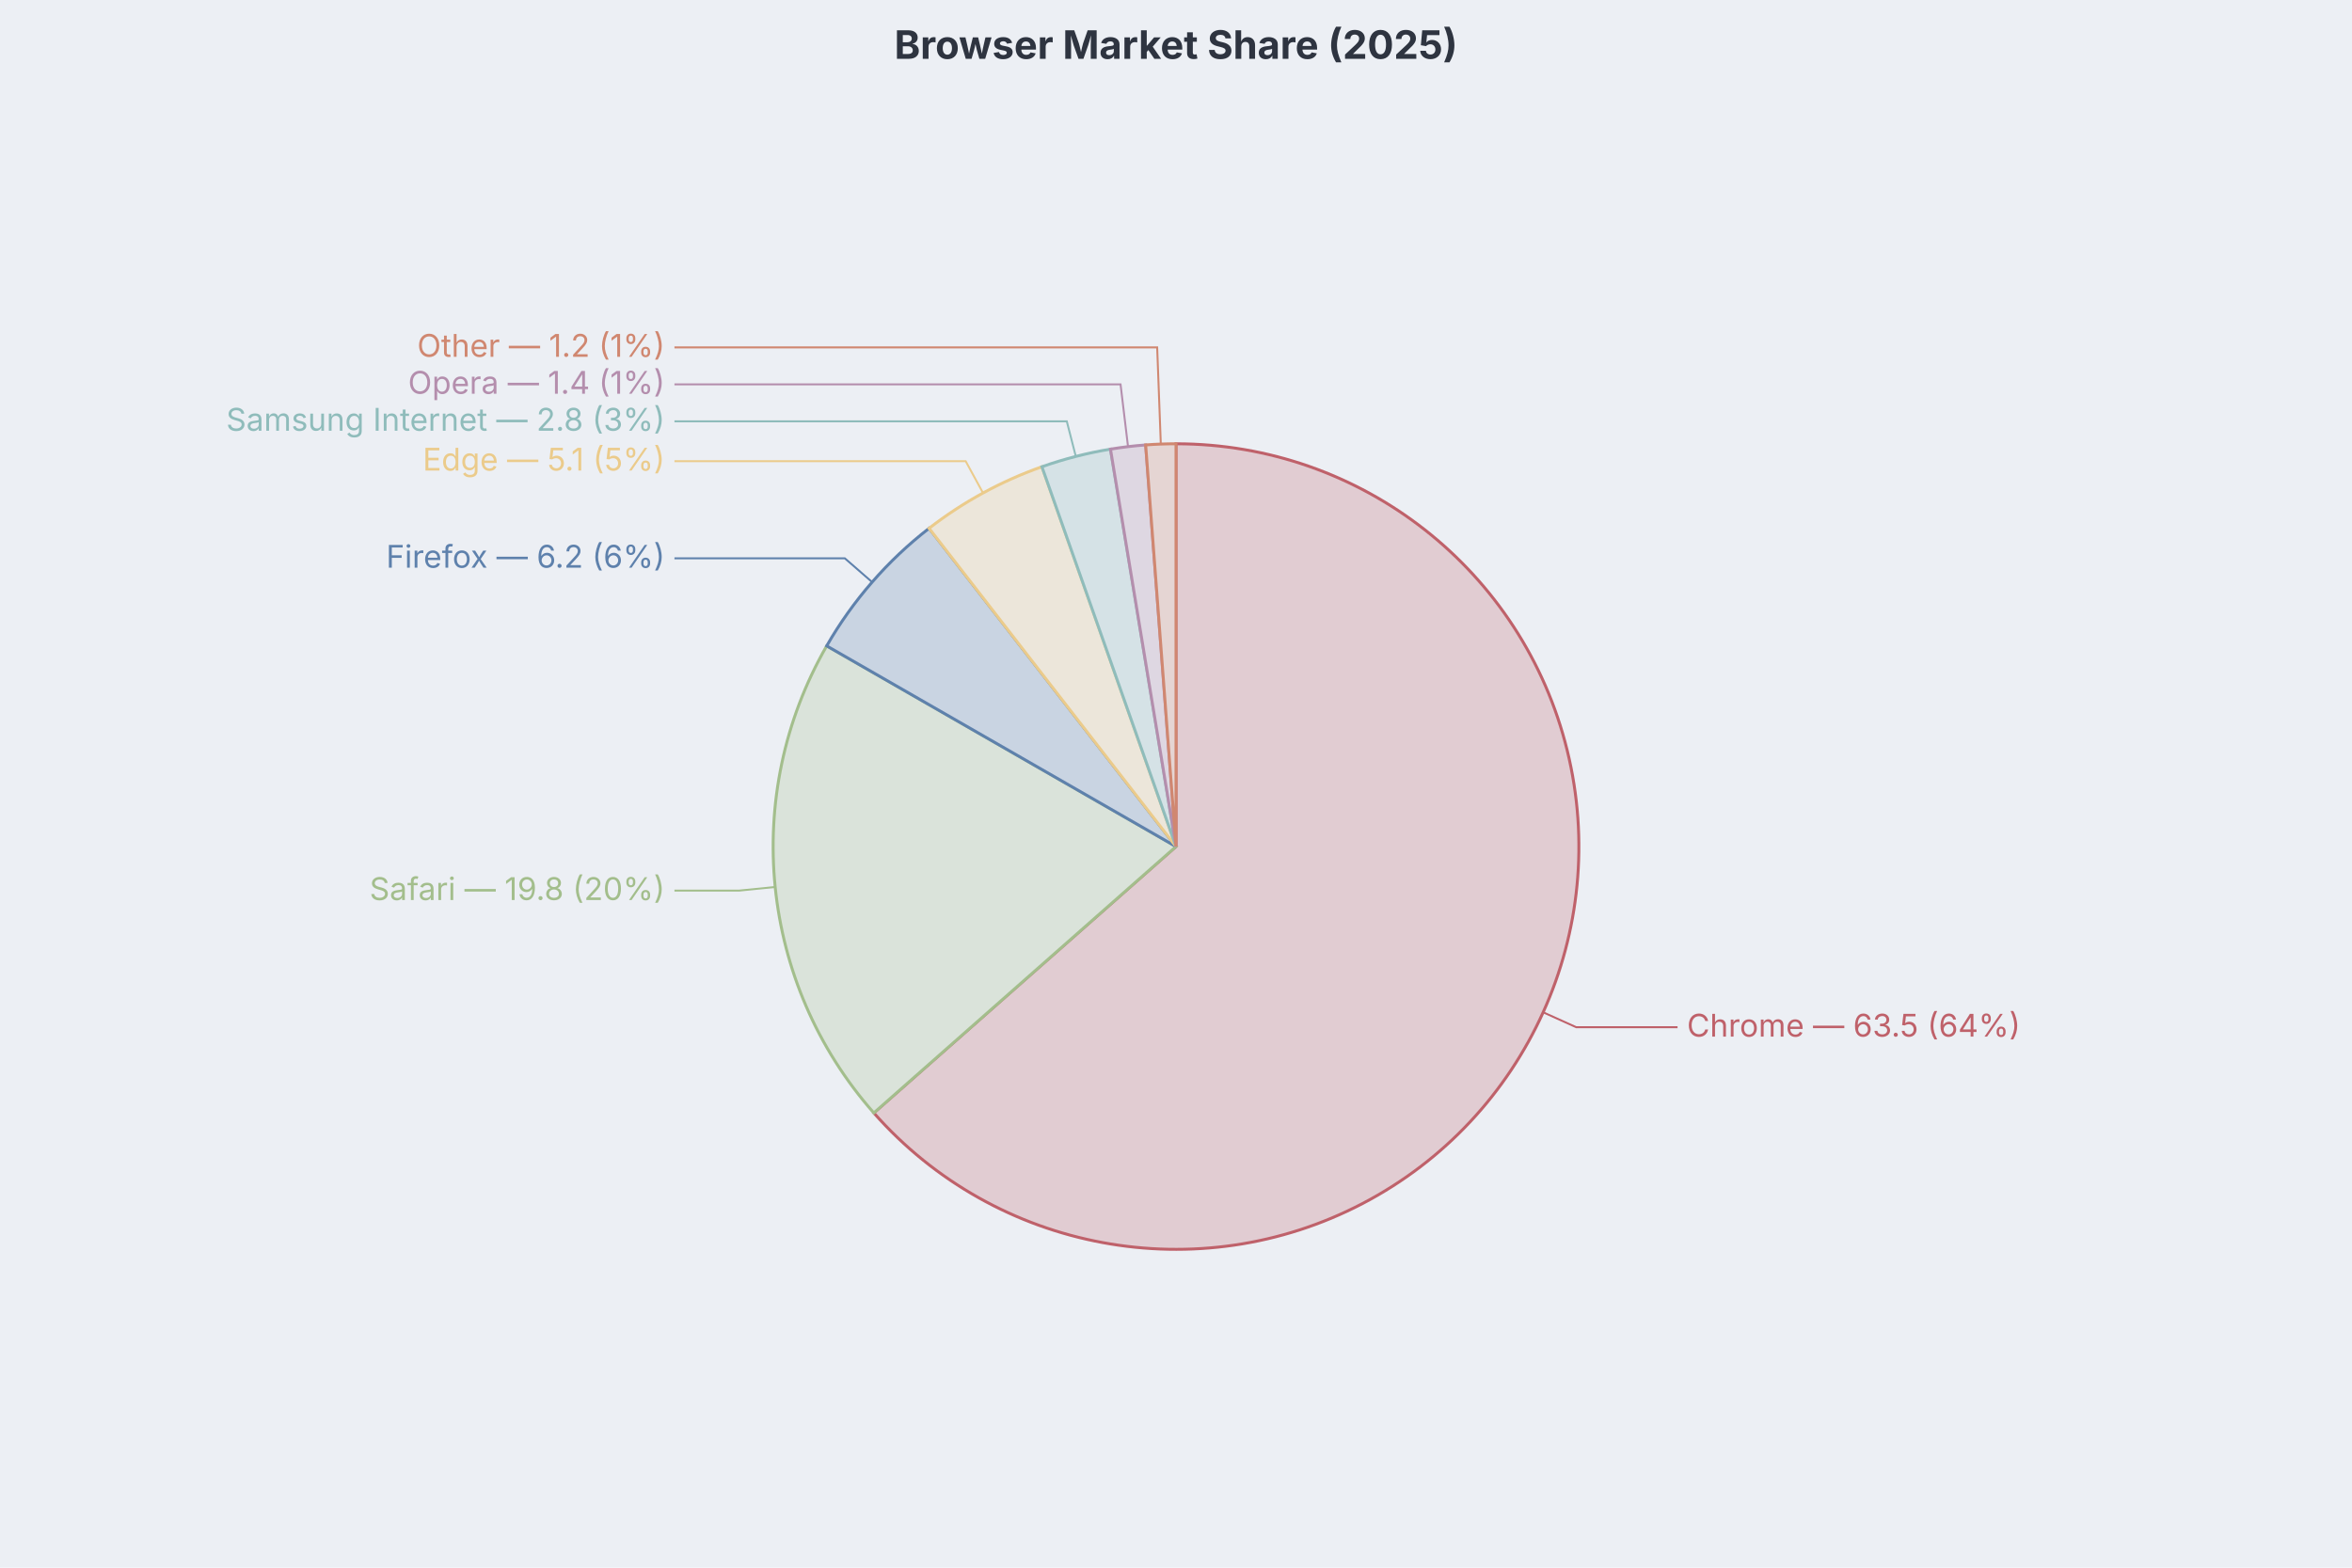
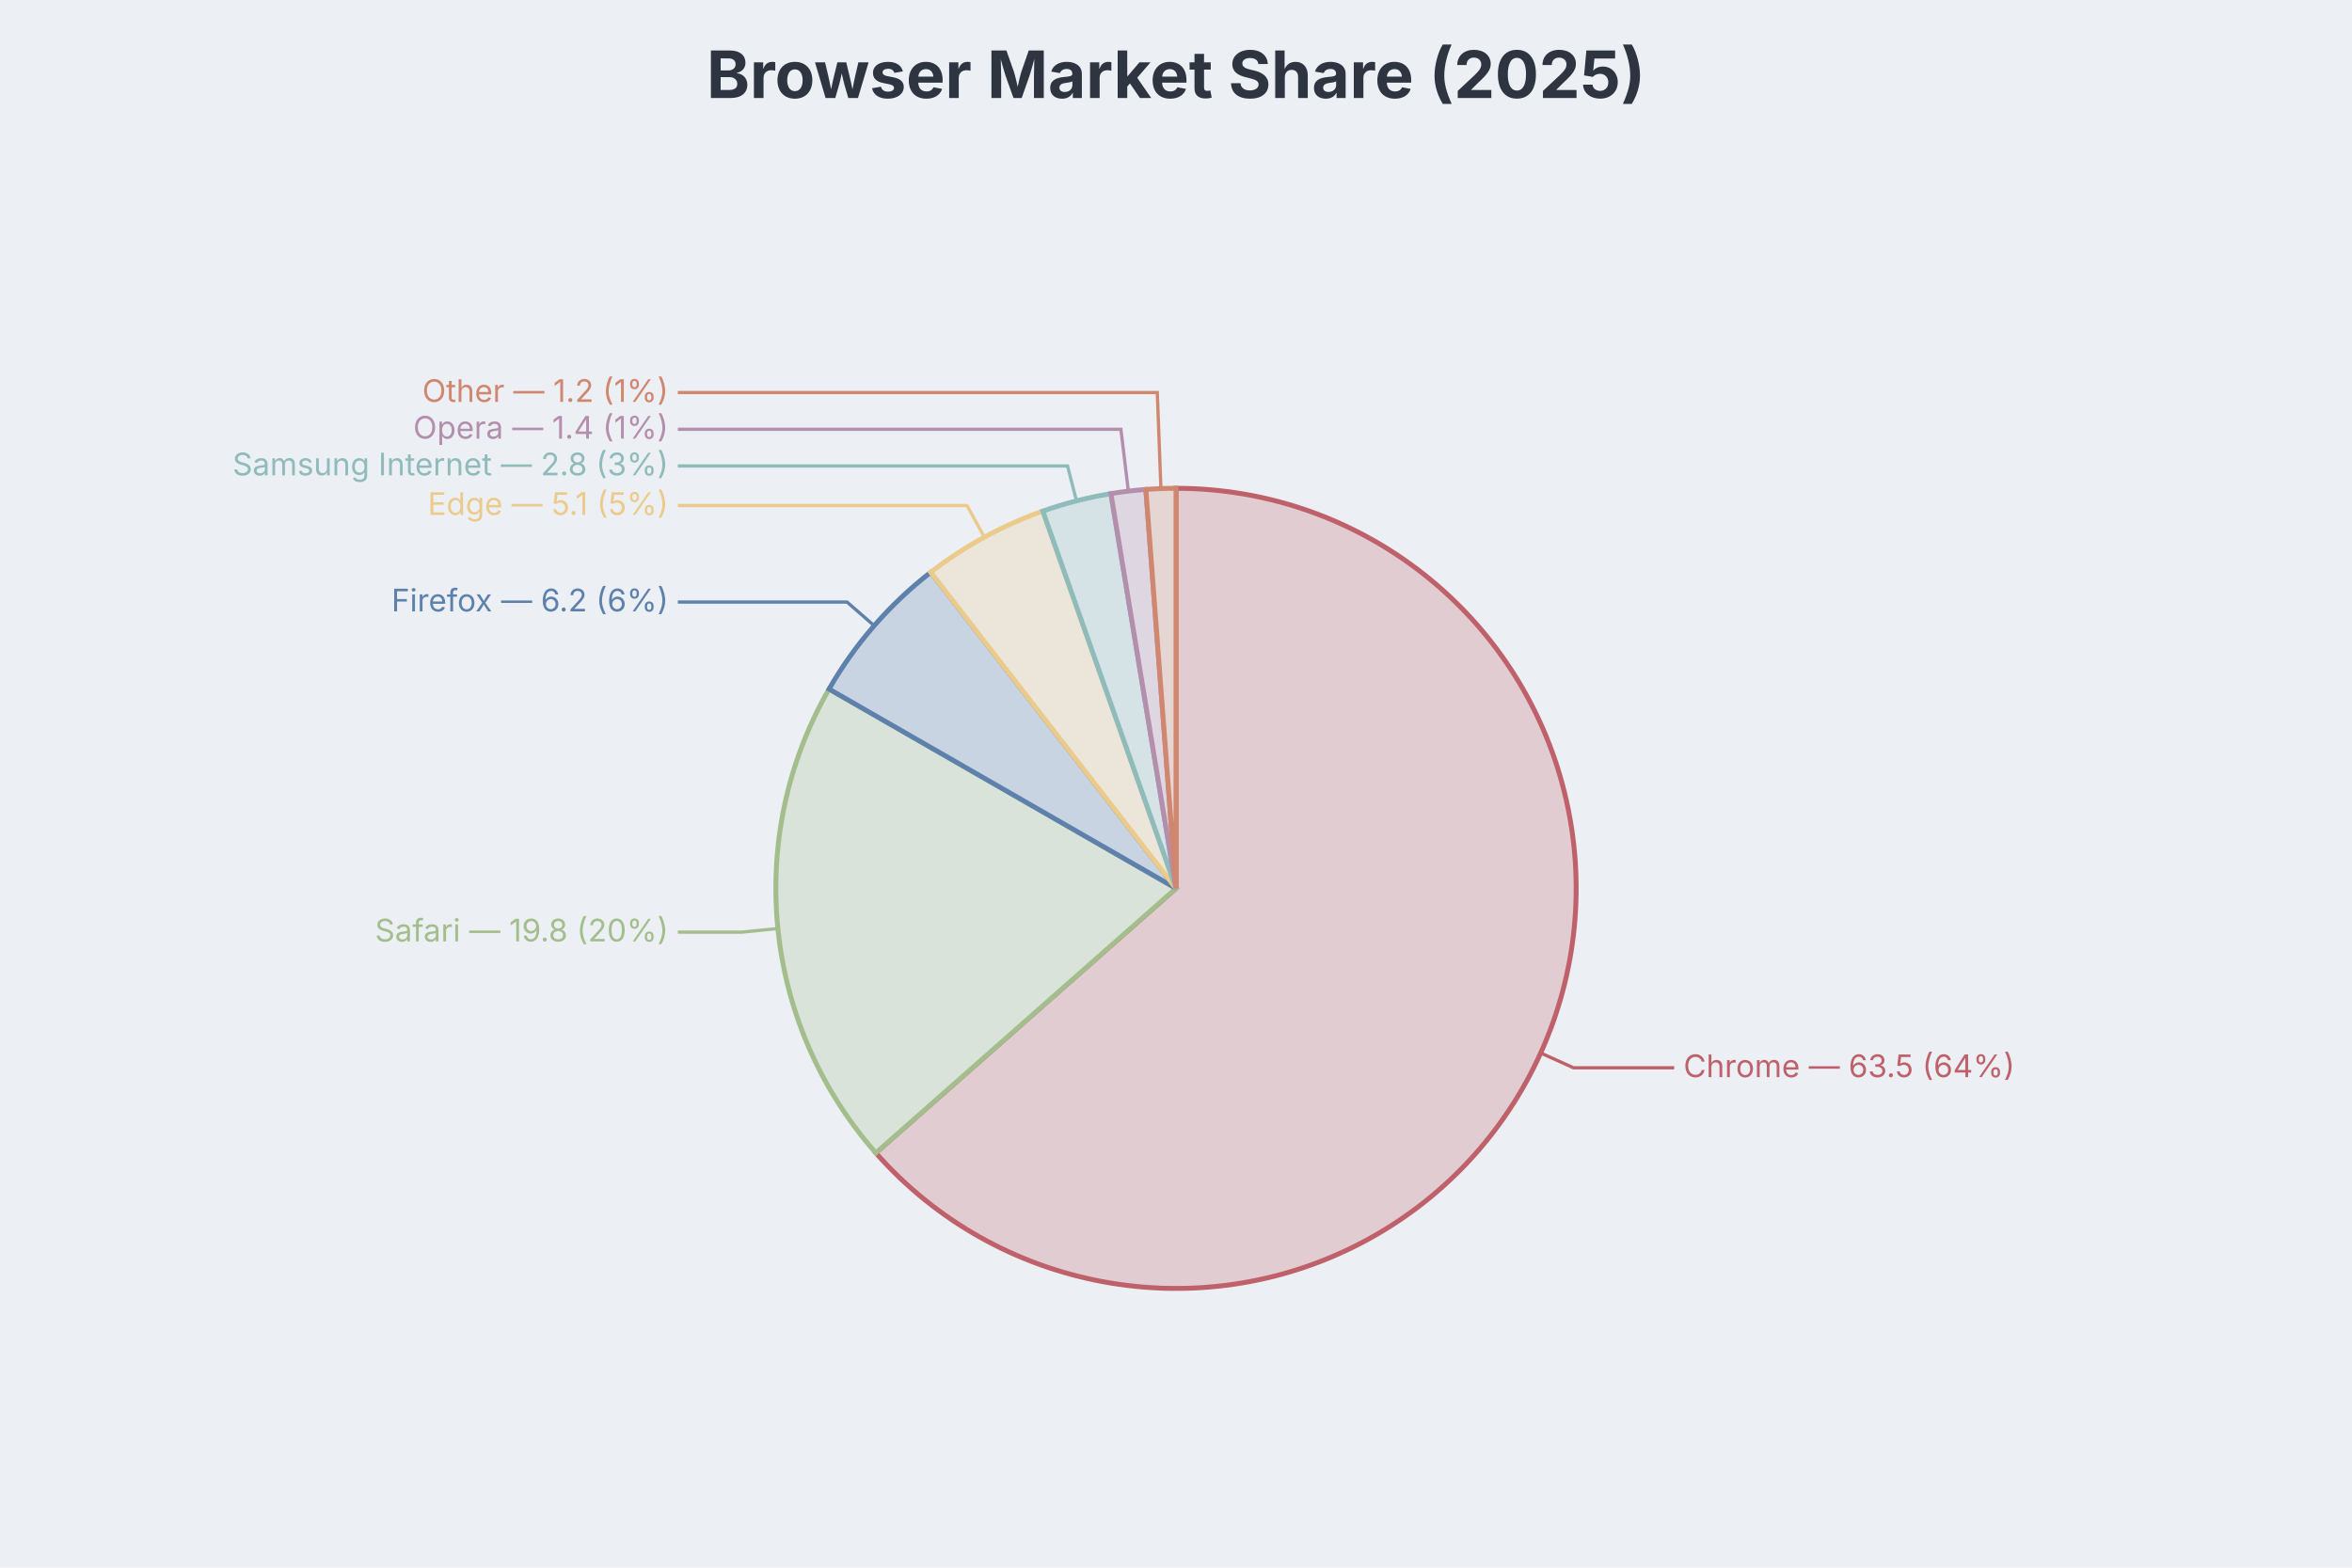
- <svg xmlns="http://www.w3.org/2000/svg" role="img" aria-label="Pie diagram" width="1200" height="800" viewBox="0 0 1200 800" style="background: rgb(236, 239, 244); font-family: Inter, system-ui, Avenir, Helvetica, Arial, sans-serif;">
+ <svg xmlns="http://www.w3.org/2000/svg" role="img" aria-label="Pie diagram" width="720" height="480" viewBox="0 0 720 480" style="background: rgb(236, 239, 244); font-family: Inter, system-ui, Avenir, Helvetica, Arial, sans-serif;">
  <style>.dgmo-datum:hover{filter:saturate(1.4) brightness(1.06)}.dgmo-datum{transition:filter .12s ease, opacity .12s ease}@media (hover:hover){svg:has(.dgmo-datum[data-emph-key="Chrome"]:hover) .dgmo-datum:not([data-emph-key="Chrome"]){opacity:0.18}svg:has(.dgmo-datum[data-emph-key="Safari"]:hover) .dgmo-datum:not([data-emph-key="Safari"]){opacity:0.18}svg:has(.dgmo-datum[data-emph-key="Firefox"]:hover) .dgmo-datum:not([data-emph-key="Firefox"]){opacity:0.18}svg:has(.dgmo-datum[data-emph-key="Edge"]:hover) .dgmo-datum:not([data-emph-key="Edge"]){opacity:0.18}svg:has(.dgmo-datum[data-emph-key="Samsung Internet"]:hover) .dgmo-datum:not([data-emph-key="Samsung Internet"]){opacity:0.18}svg:has(.dgmo-datum[data-emph-key="Opera"]:hover) .dgmo-datum:not([data-emph-key="Opera"]){opacity:0.18}svg:has(.dgmo-datum[data-emph-key="Other"]:hover) .dgmo-datum:not([data-emph-key="Other"]){opacity:0.18}svg:has([data-legend-entry="chrome"]:hover) .dgmo-datum:not([data-emph-key="Chrome"]){opacity:0.18}svg:has([data-legend-entry="safari"]:hover) .dgmo-datum:not([data-emph-key="Safari"]){opacity:0.18}svg:has([data-legend-entry="firefox"]:hover) .dgmo-datum:not([data-emph-key="Firefox"]){opacity:0.18}svg:has([data-legend-entry="edge"]:hover) .dgmo-datum:not([data-emph-key="Edge"]){opacity:0.18}svg:has([data-legend-entry="samsung internet"]:hover) .dgmo-datum:not([data-emph-key="Samsung Internet"]){opacity:0.18}svg:has([data-legend-entry="opera"]:hover) .dgmo-datum:not([data-emph-key="Opera"]){opacity:0.18}svg:has([data-legend-entry="other"]:hover) .dgmo-datum:not([data-emph-key="Other"]){opacity:0.18}}</style>
-   <rect class="dgmo-canvas-bg" x="0" y="0" width="1200" height="800" fill="#eceff4" />
-   <text class="chart-title" x="600" y="30" text-anchor="middle" fill="#2e3440" font-size="20" font-weight="bold" style="cursor: default;" data-line-number="1">Browser Market Share (2025)</text>
-   <g transform="translate(600,432)">
-     <path d="M0,-205.536A205.536,205.536,0,1,1,-154.175,135.924L0,0Z" fill="#e1ccd2" stroke="#bf616a" stroke-width="1.5" class="dgmo-datum" data-line-number="3" data-emph-key="Chrome" data-name="Chrome" data-value="63.5 (64%)" data-color="#bf616a" />
-     <path d="M-154.175,135.924A205.536,205.536,0,0,1,-178.215,-102.395L0,0Z" fill="#dae3da" stroke="#a3be8c" stroke-width="1.5" class="dgmo-datum" data-line-number="4" data-emph-key="Safari" data-name="Safari" data-value="19.8 (20%)" data-color="#a3be8c" />
-     <path d="M-178.215,-102.395A205.536,205.536,0,0,1,-125.975,-162.406L0,0Z" fill="#c9d4e2" stroke="#5e81ac" stroke-width="1.5" class="dgmo-datum" data-line-number="5" data-emph-key="Firefox" data-name="Firefox" data-value="6.2 (6%)" data-color="#5e81ac" />
-     <path d="M-125.975,-162.406A205.536,205.536,0,0,1,-68.407,-193.819L0,0Z" fill="#ece6da" stroke="#ebcb8b" stroke-width="1.5" class="dgmo-datum" data-line-number="6" data-emph-key="Edge" data-name="Edge" data-value="5.1 (5%)" data-color="#ebcb8b" />
-     <path d="M-68.407,-193.819A205.536,205.536,0,0,1,-33.428,-202.8L0,0Z" fill="#d5e2e6" stroke="#8fbcbb" stroke-width="1.5" class="dgmo-datum" data-line-number="7" data-emph-key="Samsung Internet" data-name="Samsung Internet" data-value="2.8 (3%)" data-color="#8fbcbb" />
-     <path d="M-33.428,-202.8A205.536,205.536,0,0,1,-15.482,-204.952L0,0Z" fill="#ded7e2" stroke="#b48ead" stroke-width="1.5" class="dgmo-datum" data-line-number="8" data-emph-key="Opera" data-name="Opera" data-value="1.4 (1%)" data-color="#b48ead" />
-     <path d="M-15.482,-204.952A205.536,205.536,0,0,1,0,-205.536L0,0Z" fill="#e5d5d3" stroke="#d08770" stroke-width="1.5" class="dgmo-datum" data-line-number="9" data-emph-key="Other" data-name="Other" data-value="1.2 (1%)" data-color="#d08770" />
-     <polyline points="187.326,84.581 204.186,92.193 255.893,92.193" fill="none" stroke="#bf616a" stroke-width="1" class="dgmo-datum" data-line-number="3" data-emph-key="Chrome" data-name="Chrome" data-value="63.5 (64%)" data-color="#bf616a" />
-     <text x="260.689" y="96.989" text-anchor="start" fill="#bf616a" font-size="15.99" font-family="Inter, system-ui, Avenir, Helvetica, Arial, sans-serif" class="dgmo-datum" data-line-number="3" data-emph-key="Chrome" data-name="Chrome" data-value="63.5 (64%)" data-color="#bf616a">Chrome — 63.5 (64%)</text>
-     <polyline points="-204.499,20.628 -222.903,22.484 -255.893,22.484" fill="none" stroke="#a3be8c" stroke-width="1" class="dgmo-datum" data-line-number="4" data-emph-key="Safari" data-name="Safari" data-value="19.8 (20%)" data-color="#a3be8c" />
-     <text x="-260.689" y="27.28" text-anchor="end" fill="#a3be8c" font-size="15.99" font-family="Inter, system-ui, Avenir, Helvetica, Arial, sans-serif" class="dgmo-datum" data-line-number="4" data-emph-key="Safari" data-name="Safari" data-value="19.8 (20%)" data-color="#a3be8c">Safari — 19.8 (20%)</text>
-     <polyline points="-155.026,-134.952 -168.978,-147.098 -255.893,-147.098" fill="none" stroke="#5e81ac" stroke-width="1" class="dgmo-datum" data-line-number="5" data-emph-key="Firefox" data-name="Firefox" data-value="6.2 (6%)" data-color="#5e81ac" />
-     <text x="-260.689" y="-142.302" text-anchor="end" fill="#5e81ac" font-size="15.99" font-family="Inter, system-ui, Avenir, Helvetica, Arial, sans-serif" class="dgmo-datum" data-line-number="5" data-emph-key="Firefox" data-name="Firefox" data-value="6.2 (6%)" data-color="#5e81ac">Firefox — 6.2 (6%)</text>
-     <polyline points="-98.452,-180.423 -107.312,-196.661 -255.893,-196.661" fill="none" stroke="#ebcb8b" stroke-width="1" class="dgmo-datum" data-line-number="6" data-emph-key="Edge" data-name="Edge" data-value="5.1 (5%)" data-color="#ebcb8b" />
-     <text x="-260.689" y="-191.865" text-anchor="end" fill="#ebcb8b" font-size="15.99" font-family="Inter, system-ui, Avenir, Helvetica, Arial, sans-serif" class="dgmo-datum" data-line-number="6" data-emph-key="Edge" data-name="Edge" data-value="5.1 (5%)" data-color="#ebcb8b">Edge — 5.1 (5%)</text>
-     <polyline points="-51.115,-199.079 -55.715,-216.996 -255.893,-216.996" fill="none" stroke="#8fbcbb" stroke-width="1" class="dgmo-datum" data-line-number="7" data-emph-key="Samsung Internet" data-name="Samsung Internet" data-value="2.8 (3%)" data-color="#8fbcbb" />
-     <text x="-260.689" y="-212.2" text-anchor="end" fill="#8fbcbb" font-size="15.99" font-family="Inter, system-ui, Avenir, Helvetica, Arial, sans-serif" class="dgmo-datum" data-line-number="7" data-emph-key="Samsung Internet" data-name="Samsung Internet" data-value="2.8 (3%)" data-color="#8fbcbb">Samsung Internet — 2.8 (3%)</text>
-     <polyline points="-24.479,-204.073 -28.292,-235.86 -255.893,-235.86" fill="none" stroke="#b48ead" stroke-width="1" class="dgmo-datum" data-line-number="8" data-emph-key="Opera" data-name="Opera" data-value="1.4 (1%)" data-color="#b48ead" />
-     <text x="-260.689" y="-231.064" text-anchor="end" fill="#b48ead" font-size="15.99" font-family="Inter, system-ui, Avenir, Helvetica, Arial, sans-serif" class="dgmo-datum" data-line-number="8" data-emph-key="Opera" data-name="Opera" data-value="1.4 (1%)" data-color="#b48ead">Opera — 1.4 (1%)</text>
-     <polyline points="-7.747,-205.39 -9.607,-254.723 -255.893,-254.723" fill="none" stroke="#d08770" stroke-width="1" class="dgmo-datum" data-line-number="9" data-emph-key="Other" data-name="Other" data-value="1.2 (1%)" data-color="#d08770" />
-     <text x="-260.689" y="-249.928" text-anchor="end" fill="#d08770" font-size="15.99" font-family="Inter, system-ui, Avenir, Helvetica, Arial, sans-serif" class="dgmo-datum" data-line-number="9" data-emph-key="Other" data-name="Other" data-value="1.2 (1%)" data-color="#d08770">Other — 1.2 (1%)</text>
+   <rect class="dgmo-canvas-bg" x="0" y="0" width="720" height="480" fill="#eceff4" />
+   <text class="chart-title" x="360" y="30" text-anchor="middle" fill="#2e3440" font-size="20" font-weight="bold" style="cursor: default;" data-line-number="1">Browser Market Share (2025)</text>
+   <g transform="translate(360,272)">
+     <path d="M0,-122.491A122.491,122.491,0,1,1,-91.882,81.005L0,0Z" fill="#e1ccd2" stroke="#bf616a" stroke-width="1.5" class="dgmo-datum" data-line-number="3" data-emph-key="Chrome" data-name="Chrome" data-value="63.5 (64%)" data-color="#bf616a" />
+     <path d="M-91.882,81.005A122.491,122.491,0,0,1,-106.209,-61.023L0,0Z" fill="#dae3da" stroke="#a3be8c" stroke-width="1.5" class="dgmo-datum" data-line-number="4" data-emph-key="Safari" data-name="Safari" data-value="19.8 (20%)" data-color="#a3be8c" />
+     <path d="M-106.209,-61.023A122.491,122.491,0,0,1,-75.076,-96.787L0,0Z" fill="#c9d4e2" stroke="#5e81ac" stroke-width="1.5" class="dgmo-datum" data-line-number="5" data-emph-key="Firefox" data-name="Firefox" data-value="6.2 (6%)" data-color="#5e81ac" />
+     <path d="M-75.076,-96.787A122.491,122.491,0,0,1,-40.768,-115.508L0,0Z" fill="#ece6da" stroke="#ebcb8b" stroke-width="1.5" class="dgmo-datum" data-line-number="6" data-emph-key="Edge" data-name="Edge" data-value="5.1 (5%)" data-color="#ebcb8b" />
+     <path d="M-40.768,-115.508A122.491,122.491,0,0,1,-19.922,-120.86L0,0Z" fill="#d5e2e6" stroke="#8fbcbb" stroke-width="1.5" class="dgmo-datum" data-line-number="7" data-emph-key="Samsung Internet" data-name="Samsung Internet" data-value="2.8 (3%)" data-color="#8fbcbb" />
+     <path d="M-19.922,-120.86A122.491,122.491,0,0,1,-9.227,-122.143L0,0Z" fill="#ded7e2" stroke="#b48ead" stroke-width="1.5" class="dgmo-datum" data-line-number="8" data-emph-key="Opera" data-name="Opera" data-value="1.4 (1%)" data-color="#b48ead" />
+     <path d="M-9.227,-122.143A122.491,122.491,0,0,1,0,-122.491L0,0Z" fill="#e5d5d3" stroke="#d08770" stroke-width="1.5" class="dgmo-datum" data-line-number="9" data-emph-key="Other" data-name="Other" data-value="1.2 (1%)" data-color="#d08770" />
+     <polyline points="111.639,50.407 121.687,54.944 152.502,54.944" fill="none" stroke="#bf616a" stroke-width="1" class="dgmo-datum" data-line-number="3" data-emph-key="Chrome" data-name="Chrome" data-value="63.5 (64%)" data-color="#bf616a" />
+     <text x="155.36" y="57.802" text-anchor="start" fill="#bf616a" font-size="9.53" font-family="Inter, system-ui, Avenir, Helvetica, Arial, sans-serif" class="dgmo-datum" data-line-number="3" data-emph-key="Chrome" data-name="Chrome" data-value="63.5 (64%)" data-color="#bf616a">Chrome — 63.5 (64%)</text>
+     <polyline points="-121.873,12.293 -132.841,13.4 -152.502,13.4" fill="none" stroke="#a3be8c" stroke-width="1" class="dgmo-datum" data-line-number="4" data-emph-key="Safari" data-name="Safari" data-value="19.8 (20%)" data-color="#a3be8c" />
+     <text x="-155.36" y="16.258" text-anchor="end" fill="#a3be8c" font-size="9.53" font-family="Inter, system-ui, Avenir, Helvetica, Arial, sans-serif" class="dgmo-datum" data-line-number="4" data-emph-key="Safari" data-name="Safari" data-value="19.8 (20%)" data-color="#a3be8c">Safari — 19.8 (20%)</text>
+     <polyline points="-92.389,-80.426 -100.704,-87.664 -152.502,-87.664" fill="none" stroke="#5e81ac" stroke-width="1" class="dgmo-datum" data-line-number="5" data-emph-key="Firefox" data-name="Firefox" data-value="6.2 (6%)" data-color="#5e81ac" />
+     <text x="-155.36" y="-84.806" text-anchor="end" fill="#5e81ac" font-size="9.53" font-family="Inter, system-ui, Avenir, Helvetica, Arial, sans-serif" class="dgmo-datum" data-line-number="5" data-emph-key="Firefox" data-name="Firefox" data-value="6.2 (6%)" data-color="#5e81ac">Firefox — 6.2 (6%)</text>
+     <polyline points="-58.673,-107.525 -63.954,-117.202 -152.502,-117.202" fill="none" stroke="#ebcb8b" stroke-width="1" class="dgmo-datum" data-line-number="6" data-emph-key="Edge" data-name="Edge" data-value="5.1 (5%)" data-color="#ebcb8b" />
+     <text x="-155.36" y="-114.344" text-anchor="end" fill="#ebcb8b" font-size="9.53" font-family="Inter, system-ui, Avenir, Helvetica, Arial, sans-serif" class="dgmo-datum" data-line-number="6" data-emph-key="Edge" data-name="Edge" data-value="5.1 (5%)" data-color="#ebcb8b">Edge — 5.1 (5%)</text>
+     <polyline points="-30.462,-118.643 -33.204,-129.321 -152.502,-129.321" fill="none" stroke="#8fbcbb" stroke-width="1" class="dgmo-datum" data-line-number="7" data-emph-key="Samsung Internet" data-name="Samsung Internet" data-value="2.8 (3%)" data-color="#8fbcbb" />
+     <text x="-155.36" y="-126.463" text-anchor="end" fill="#8fbcbb" font-size="9.53" font-family="Inter, system-ui, Avenir, Helvetica, Arial, sans-serif" class="dgmo-datum" data-line-number="7" data-emph-key="Samsung Internet" data-name="Samsung Internet" data-value="2.8 (3%)" data-color="#8fbcbb">Samsung Internet — 2.8 (3%)</text>
+     <polyline points="-14.588,-121.62 -16.861,-140.563 -152.502,-140.563" fill="none" stroke="#b48ead" stroke-width="1" class="dgmo-datum" data-line-number="8" data-emph-key="Opera" data-name="Opera" data-value="1.4 (1%)" data-color="#b48ead" />
+     <text x="-155.36" y="-137.705" text-anchor="end" fill="#b48ead" font-size="9.53" font-family="Inter, system-ui, Avenir, Helvetica, Arial, sans-serif" class="dgmo-datum" data-line-number="8" data-emph-key="Opera" data-name="Opera" data-value="1.4 (1%)" data-color="#b48ead">Opera — 1.4 (1%)</text>
+     <polyline points="-4.617,-122.404 -5.726,-151.805 -152.502,-151.805" fill="none" stroke="#d08770" stroke-width="1" class="dgmo-datum" data-line-number="9" data-emph-key="Other" data-name="Other" data-value="1.2 (1%)" data-color="#d08770" />
+     <text x="-155.36" y="-148.947" text-anchor="end" fill="#d08770" font-size="9.53" font-family="Inter, system-ui, Avenir, Helvetica, Arial, sans-serif" class="dgmo-datum" data-line-number="9" data-emph-key="Other" data-name="Other" data-value="1.2 (1%)" data-color="#d08770">Other — 1.2 (1%)</text>
  </g>
</svg>
